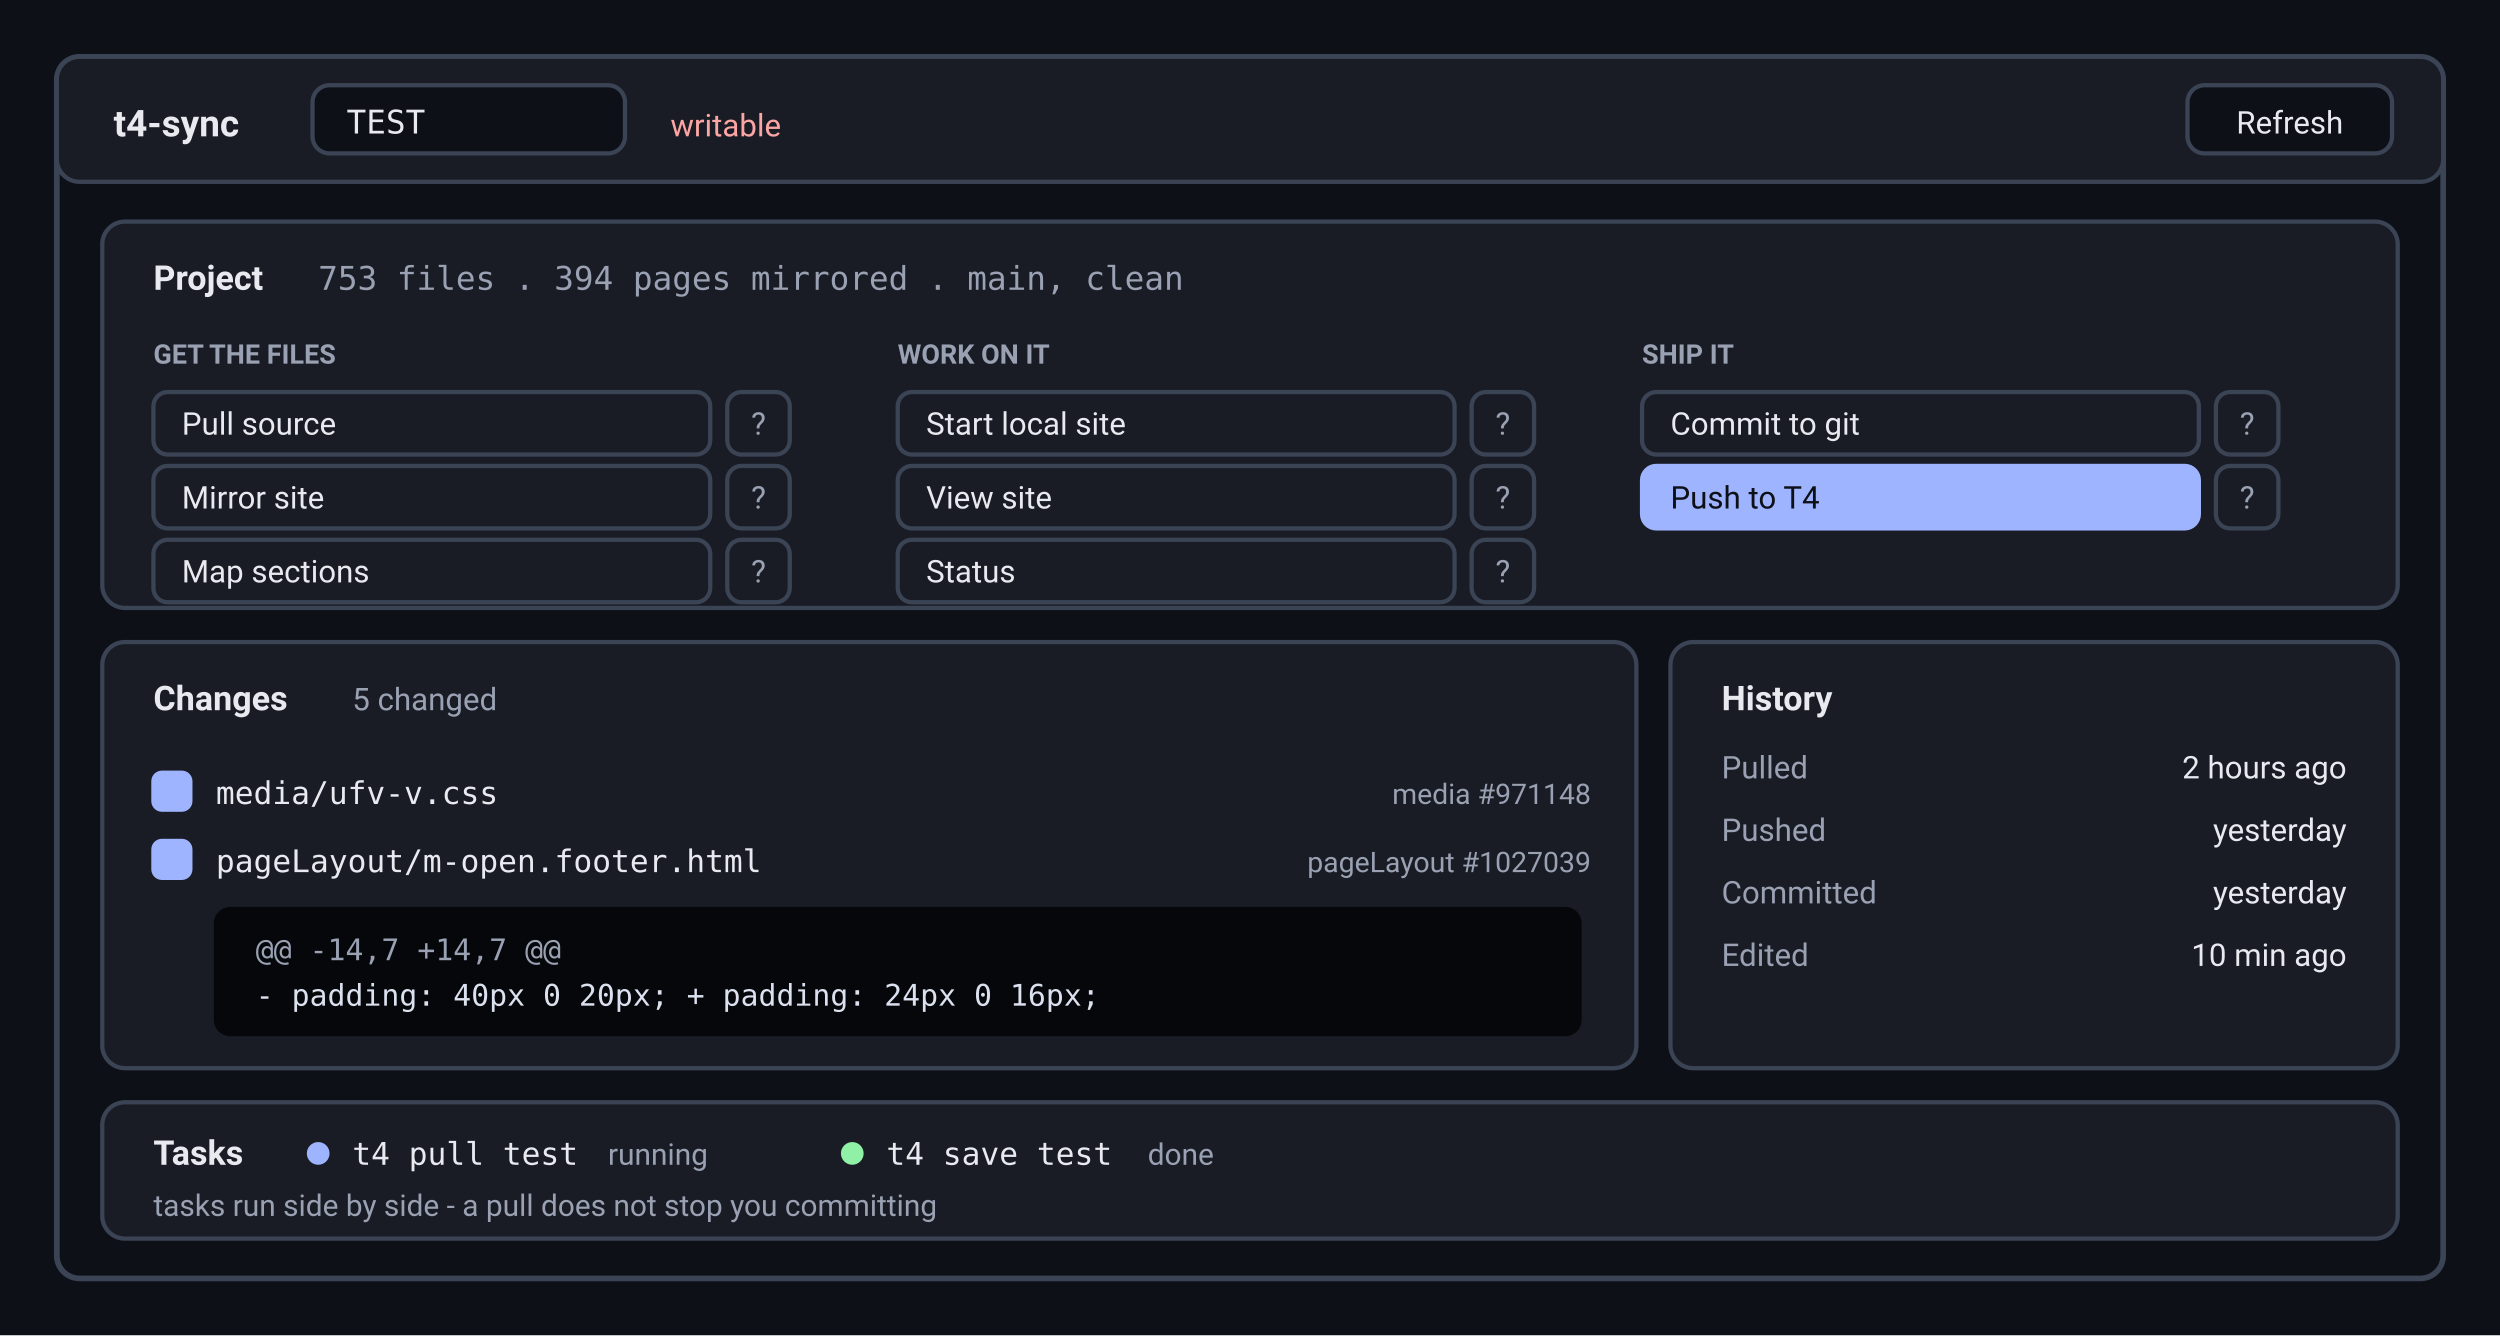
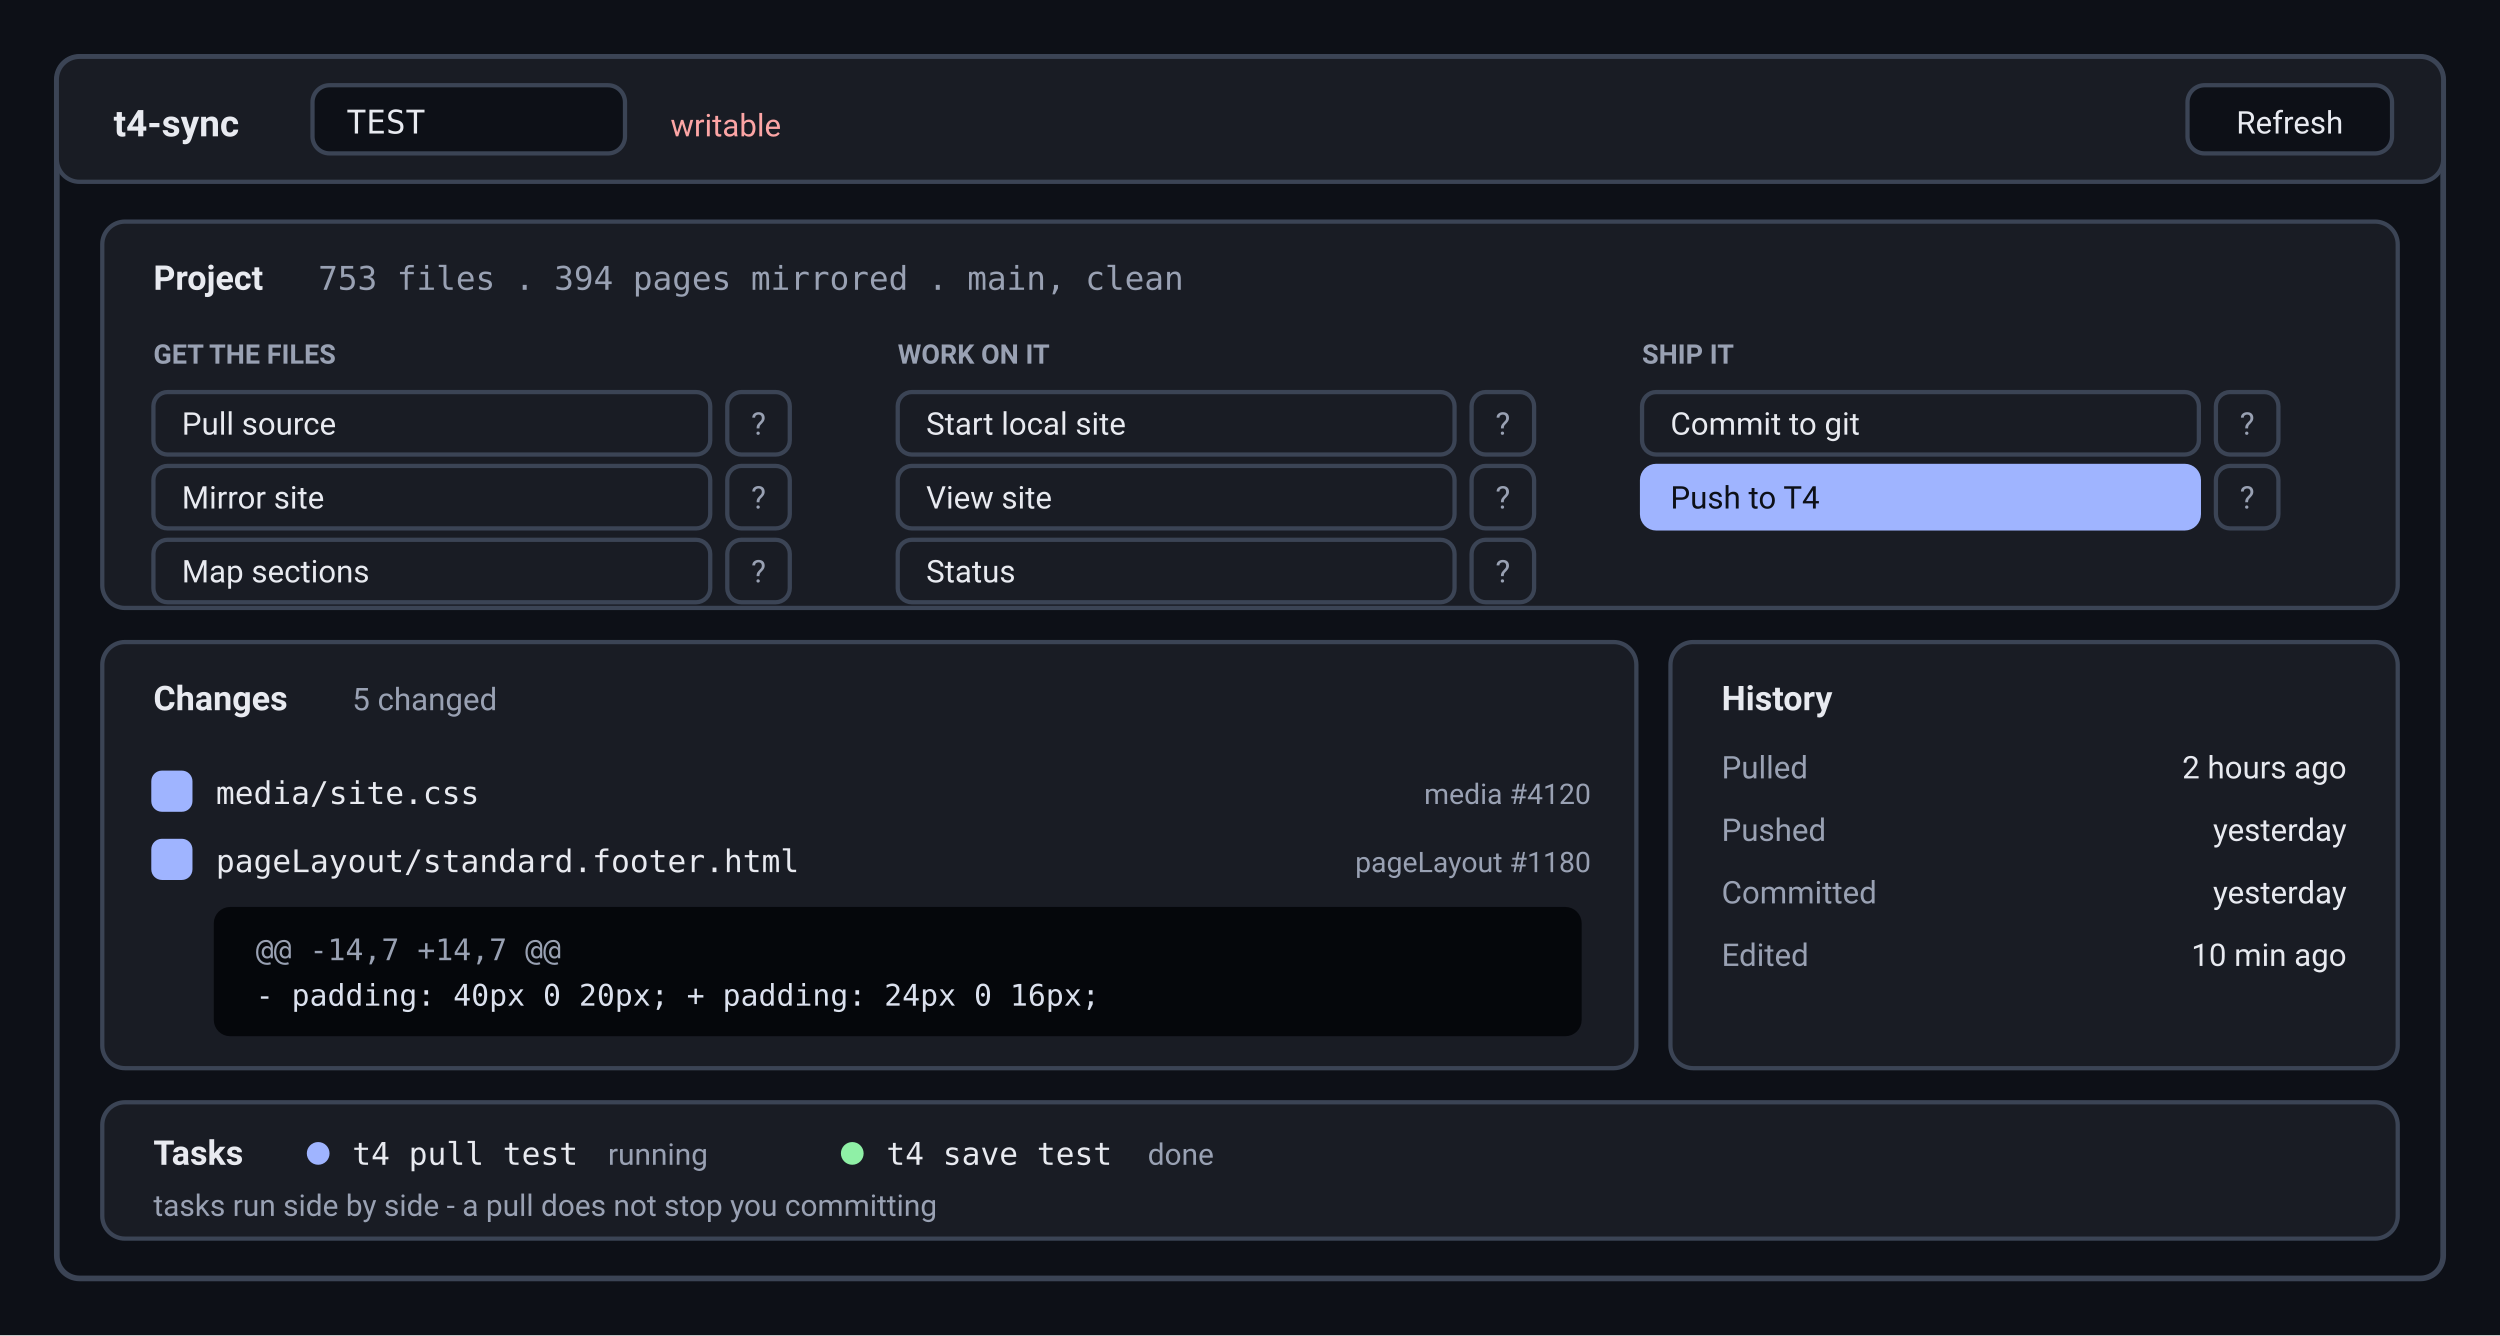
<svg xmlns="http://www.w3.org/2000/svg" width="880" height="470" viewBox="0 0 880 470" role="img">
  <rect width="880" height="470" fill="#0d1017" />
  <rect x="20" y="20" width="840" height="430" rx="8" fill="#0d1017" stroke="#3b4455" stroke-width="2" />
  <rect x="20" y="20" width="840" height="44" rx="8" fill="#191c24" stroke="#3b4455" stroke-width="1.5" />
  <text x="40" y="48" font-family="system-ui,-apple-system,'Segoe UI',Roboto,sans-serif" font-size="13" font-weight="700" fill="#e8eaf0" text-anchor="start">t4-sync</text>
  <rect x="110" y="30" width="110" height="24" rx="6" fill="#0d1017" stroke="#3b4455" stroke-width="1.5" />
  <text x="122" y="47" font-family="ui-monospace,SFMono-Regular,Menlo,Consolas,monospace" font-size="11.5" font-weight="400" fill="#e8eaf0" text-anchor="start">TEST</text>
  <text x="236" y="48" font-family="system-ui,-apple-system,'Segoe UI',Roboto,sans-serif" font-size="11" font-weight="400" fill="#fca5a5" text-anchor="start">writable</text>
  <rect x="770" y="30" width="72" height="24" rx="6" fill="#0d1017" stroke="#3b4455" stroke-width="1.5" />
  <text x="806" y="47" font-family="system-ui,-apple-system,'Segoe UI',Roboto,sans-serif" font-size="11" font-weight="400" fill="#e8eaf0" text-anchor="middle">Refresh</text>
  <rect x="36" y="78" width="808" height="136" rx="8" fill="#191c24" stroke="#3b4455" stroke-width="1.5" />
  <text x="54" y="102" font-family="system-ui,-apple-system,'Segoe UI',Roboto,sans-serif" font-size="12" font-weight="700" fill="#e8eaf0" text-anchor="start">Project</text>
  <text x="112" y="102" font-family="ui-monospace,SFMono-Regular,Menlo,Consolas,monospace" font-size="11.5" font-weight="400" fill="#99a1b3" text-anchor="start">753 files  .  394 pages mirrored  .  main, clean</text>
  <text x="54" y="128" font-family="system-ui,-apple-system,'Segoe UI',Roboto,sans-serif" font-size="9.5" font-weight="700" fill="#99a1b3" text-anchor="start">GET THE FILES</text>
  <rect x="54" y="138" width="196" height="22" rx="5" fill="#191c24" stroke="#3b4455" stroke-width="1.5" />
  <text x="64" y="153" font-family="system-ui,-apple-system,'Segoe UI',Roboto,sans-serif" font-size="11" font-weight="400" fill="#e8eaf0" text-anchor="start">Pull source</text>
  <rect x="256" y="138" width="22" height="22" rx="5" fill="#191c24" stroke="#3b4455" stroke-width="1.5" />
  <text x="267" y="153" font-family="system-ui,-apple-system,'Segoe UI',Roboto,sans-serif" font-size="11" font-weight="400" fill="#99a1b3" text-anchor="middle">?</text>
  <rect x="54" y="164" width="196" height="22" rx="5" fill="#191c24" stroke="#3b4455" stroke-width="1.5" />
  <text x="64" y="179" font-family="system-ui,-apple-system,'Segoe UI',Roboto,sans-serif" font-size="11" font-weight="400" fill="#e8eaf0" text-anchor="start">Mirror site</text>
  <rect x="256" y="164" width="22" height="22" rx="5" fill="#191c24" stroke="#3b4455" stroke-width="1.5" />
  <text x="267" y="179" font-family="system-ui,-apple-system,'Segoe UI',Roboto,sans-serif" font-size="11" font-weight="400" fill="#99a1b3" text-anchor="middle">?</text>
  <rect x="54" y="190" width="196" height="22" rx="5" fill="#191c24" stroke="#3b4455" stroke-width="1.5" />
  <text x="64" y="205" font-family="system-ui,-apple-system,'Segoe UI',Roboto,sans-serif" font-size="11" font-weight="400" fill="#e8eaf0" text-anchor="start">Map sections</text>
  <rect x="256" y="190" width="22" height="22" rx="5" fill="#191c24" stroke="#3b4455" stroke-width="1.5" />
  <text x="267" y="205" font-family="system-ui,-apple-system,'Segoe UI',Roboto,sans-serif" font-size="11" font-weight="400" fill="#99a1b3" text-anchor="middle">?</text>
  <text x="316" y="128" font-family="system-ui,-apple-system,'Segoe UI',Roboto,sans-serif" font-size="9.5" font-weight="700" fill="#99a1b3" text-anchor="start">WORK ON IT</text>
  <rect x="316" y="138" width="196" height="22" rx="5" fill="#191c24" stroke="#3b4455" stroke-width="1.5" />
  <text x="326" y="153" font-family="system-ui,-apple-system,'Segoe UI',Roboto,sans-serif" font-size="11" font-weight="400" fill="#e8eaf0" text-anchor="start">Start local site</text>
  <rect x="518" y="138" width="22" height="22" rx="5" fill="#191c24" stroke="#3b4455" stroke-width="1.5" />
  <text x="529" y="153" font-family="system-ui,-apple-system,'Segoe UI',Roboto,sans-serif" font-size="11" font-weight="400" fill="#99a1b3" text-anchor="middle">?</text>
  <rect x="316" y="164" width="196" height="22" rx="5" fill="#191c24" stroke="#3b4455" stroke-width="1.5" />
  <text x="326" y="179" font-family="system-ui,-apple-system,'Segoe UI',Roboto,sans-serif" font-size="11" font-weight="400" fill="#e8eaf0" text-anchor="start">View site</text>
  <rect x="518" y="164" width="22" height="22" rx="5" fill="#191c24" stroke="#3b4455" stroke-width="1.5" />
  <text x="529" y="179" font-family="system-ui,-apple-system,'Segoe UI',Roboto,sans-serif" font-size="11" font-weight="400" fill="#99a1b3" text-anchor="middle">?</text>
  <rect x="316" y="190" width="196" height="22" rx="5" fill="#191c24" stroke="#3b4455" stroke-width="1.5" />
  <text x="326" y="205" font-family="system-ui,-apple-system,'Segoe UI',Roboto,sans-serif" font-size="11" font-weight="400" fill="#e8eaf0" text-anchor="start">Status</text>
  <rect x="518" y="190" width="22" height="22" rx="5" fill="#191c24" stroke="#3b4455" stroke-width="1.5" />
  <text x="529" y="205" font-family="system-ui,-apple-system,'Segoe UI',Roboto,sans-serif" font-size="11" font-weight="400" fill="#99a1b3" text-anchor="middle">?</text>
  <text x="578" y="128" font-family="system-ui,-apple-system,'Segoe UI',Roboto,sans-serif" font-size="9.5" font-weight="700" fill="#99a1b3" text-anchor="start">SHIP IT</text>
  <rect x="578" y="138" width="196" height="22" rx="5" fill="#191c24" stroke="#3b4455" stroke-width="1.5" />
  <text x="588" y="153" font-family="system-ui,-apple-system,'Segoe UI',Roboto,sans-serif" font-size="11" font-weight="400" fill="#e8eaf0" text-anchor="start">Commit to git</text>
  <rect x="780" y="138" width="22" height="22" rx="5" fill="#191c24" stroke="#3b4455" stroke-width="1.5" />
  <text x="791" y="153" font-family="system-ui,-apple-system,'Segoe UI',Roboto,sans-serif" font-size="11" font-weight="400" fill="#99a1b3" text-anchor="middle">?</text>
  <rect x="578" y="164" width="196" height="22" rx="5" fill="#9fb4ff" stroke="#9fb4ff" stroke-width="1.5" />
  <text x="588" y="179" font-family="system-ui,-apple-system,'Segoe UI',Roboto,sans-serif" font-size="11" font-weight="400" fill="#0d1017" text-anchor="start">Push to T4</text>
  <rect x="780" y="164" width="22" height="22" rx="5" fill="#191c24" stroke="#3b4455" stroke-width="1.5" />
  <text x="791" y="179" font-family="system-ui,-apple-system,'Segoe UI',Roboto,sans-serif" font-size="11" font-weight="400" fill="#99a1b3" text-anchor="middle">?</text>
  <rect x="36" y="226" width="540" height="150" rx="8" fill="#191c24" stroke="#3b4455" stroke-width="1.5" />
  <text x="54" y="250" font-family="system-ui,-apple-system,'Segoe UI',Roboto,sans-serif" font-size="12" font-weight="700" fill="#e8eaf0" text-anchor="start">Changes</text>
  <text x="124" y="250" font-family="system-ui,-apple-system,'Segoe UI',Roboto,sans-serif" font-size="11" font-weight="400" fill="#99a1b3" text-anchor="start">5 changed</text>
  <rect x="54" y="272" width="13" height="13" rx="3" fill="#9fb4ff" stroke="#9fb4ff" stroke-width="1.5" />
-   <text x="76" y="283" font-family="ui-monospace,SFMono-Regular,Menlo,Consolas,monospace" font-size="11" font-weight="400" fill="#e8eaf0" text-anchor="start">media/ufv-v.css</text>
-   <text x="560" y="283" font-family="system-ui,-apple-system,'Segoe UI',Roboto,sans-serif" font-size="10" font-weight="400" fill="#99a1b3" text-anchor="end">media #971148</text>
+   <text x="76" y="283" font-family="ui-monospace,SFMono-Regular,Menlo,Consolas,monospace" font-size="11" font-weight="400" fill="#e8eaf0" text-anchor="start">media/site.css</text>
+   <text x="560" y="283" font-family="system-ui,-apple-system,'Segoe UI',Roboto,sans-serif" font-size="10" font-weight="400" fill="#99a1b3" text-anchor="end">media #4120</text>
  <rect x="54" y="296" width="13" height="13" rx="3" fill="#9fb4ff" stroke="#9fb4ff" stroke-width="1.5" />
-   <text x="76" y="307" font-family="ui-monospace,SFMono-Regular,Menlo,Consolas,monospace" font-size="11" font-weight="400" fill="#e8eaf0" text-anchor="start">pageLayout/m-open.footer.html</text>
-   <text x="560" y="307" font-family="system-ui,-apple-system,'Segoe UI',Roboto,sans-serif" font-size="10" font-weight="400" fill="#99a1b3" text-anchor="end">pageLayout #1027039</text>
+   <text x="76" y="307" font-family="ui-monospace,SFMono-Regular,Menlo,Consolas,monospace" font-size="11" font-weight="400" fill="#e8eaf0" text-anchor="start">pageLayout/standard.footer.html</text>
+   <text x="560" y="307" font-family="system-ui,-apple-system,'Segoe UI',Roboto,sans-serif" font-size="10" font-weight="400" fill="#99a1b3" text-anchor="end">pageLayout #1180</text>
  <rect x="76" y="320" width="480" height="44" rx="5" fill="#05070b" stroke="#05070b" stroke-width="1.5" />
  <text x="90" y="338" font-family="ui-monospace,SFMono-Regular,Menlo,Consolas,monospace" font-size="10.5" font-weight="400" fill="#99a1b3" text-anchor="start">@@ -14,7 +14,7 @@</text>
  <text x="90" y="354" font-family="ui-monospace,SFMono-Regular,Menlo,Consolas,monospace" font-size="10.5" font-weight="400" fill="#dbe1ee" text-anchor="start">- padding: 40px 0 20px;   + padding: 24px 0 16px;</text>
  <rect x="588" y="226" width="256" height="150" rx="8" fill="#191c24" stroke="#3b4455" stroke-width="1.5" />
  <text x="606" y="250" font-family="system-ui,-apple-system,'Segoe UI',Roboto,sans-serif" font-size="12" font-weight="700" fill="#e8eaf0" text-anchor="start">History</text>
  <text x="606" y="274" font-family="system-ui,-apple-system,'Segoe UI',Roboto,sans-serif" font-size="11" font-weight="400" fill="#99a1b3" text-anchor="start">Pulled</text>
  <text x="826" y="274" font-family="system-ui,-apple-system,'Segoe UI',Roboto,sans-serif" font-size="11" font-weight="400" fill="#e8eaf0" text-anchor="end">2 hours ago</text>
  <text x="606" y="296" font-family="system-ui,-apple-system,'Segoe UI',Roboto,sans-serif" font-size="11" font-weight="400" fill="#99a1b3" text-anchor="start">Pushed</text>
  <text x="826" y="296" font-family="system-ui,-apple-system,'Segoe UI',Roboto,sans-serif" font-size="11" font-weight="400" fill="#e8eaf0" text-anchor="end">yesterday</text>
  <text x="606" y="318" font-family="system-ui,-apple-system,'Segoe UI',Roboto,sans-serif" font-size="11" font-weight="400" fill="#99a1b3" text-anchor="start">Committed</text>
  <text x="826" y="318" font-family="system-ui,-apple-system,'Segoe UI',Roboto,sans-serif" font-size="11" font-weight="400" fill="#e8eaf0" text-anchor="end">yesterday</text>
  <text x="606" y="340" font-family="system-ui,-apple-system,'Segoe UI',Roboto,sans-serif" font-size="11" font-weight="400" fill="#99a1b3" text-anchor="start">Edited</text>
  <text x="826" y="340" font-family="system-ui,-apple-system,'Segoe UI',Roboto,sans-serif" font-size="11" font-weight="400" fill="#e8eaf0" text-anchor="end">10 min ago</text>
  <rect x="36" y="388" width="808" height="48" rx="8" fill="#191c24" stroke="#3b4455" stroke-width="1.5" />
  <text x="54" y="410" font-family="system-ui,-apple-system,'Segoe UI',Roboto,sans-serif" font-size="12" font-weight="700" fill="#e8eaf0" text-anchor="start">Tasks</text>
  <circle cx="112" cy="406" r="4" fill="#9fb4ff" />
  <text x="124" y="410" font-family="ui-monospace,SFMono-Regular,Menlo,Consolas,monospace" font-size="11" font-weight="400" fill="#e8eaf0" text-anchor="start">t4 pull test</text>
  <text x="214" y="410" font-family="system-ui,-apple-system,'Segoe UI',Roboto,sans-serif" font-size="10.5" font-weight="400" fill="#99a1b3" text-anchor="start">running</text>
  <circle cx="300" cy="406" r="4" fill="#8ff0a6" />
  <text x="312" y="410" font-family="ui-monospace,SFMono-Regular,Menlo,Consolas,monospace" font-size="11" font-weight="400" fill="#e8eaf0" text-anchor="start">t4 save test</text>
  <text x="404" y="410" font-family="system-ui,-apple-system,'Segoe UI',Roboto,sans-serif" font-size="10.5" font-weight="400" fill="#99a1b3" text-anchor="start">done</text>
  <text x="54" y="428" font-family="system-ui,-apple-system,'Segoe UI',Roboto,sans-serif" font-size="10.5" font-weight="400" fill="#99a1b3" text-anchor="start">tasks run side by side - a pull does not stop you committing</text>
</svg>
